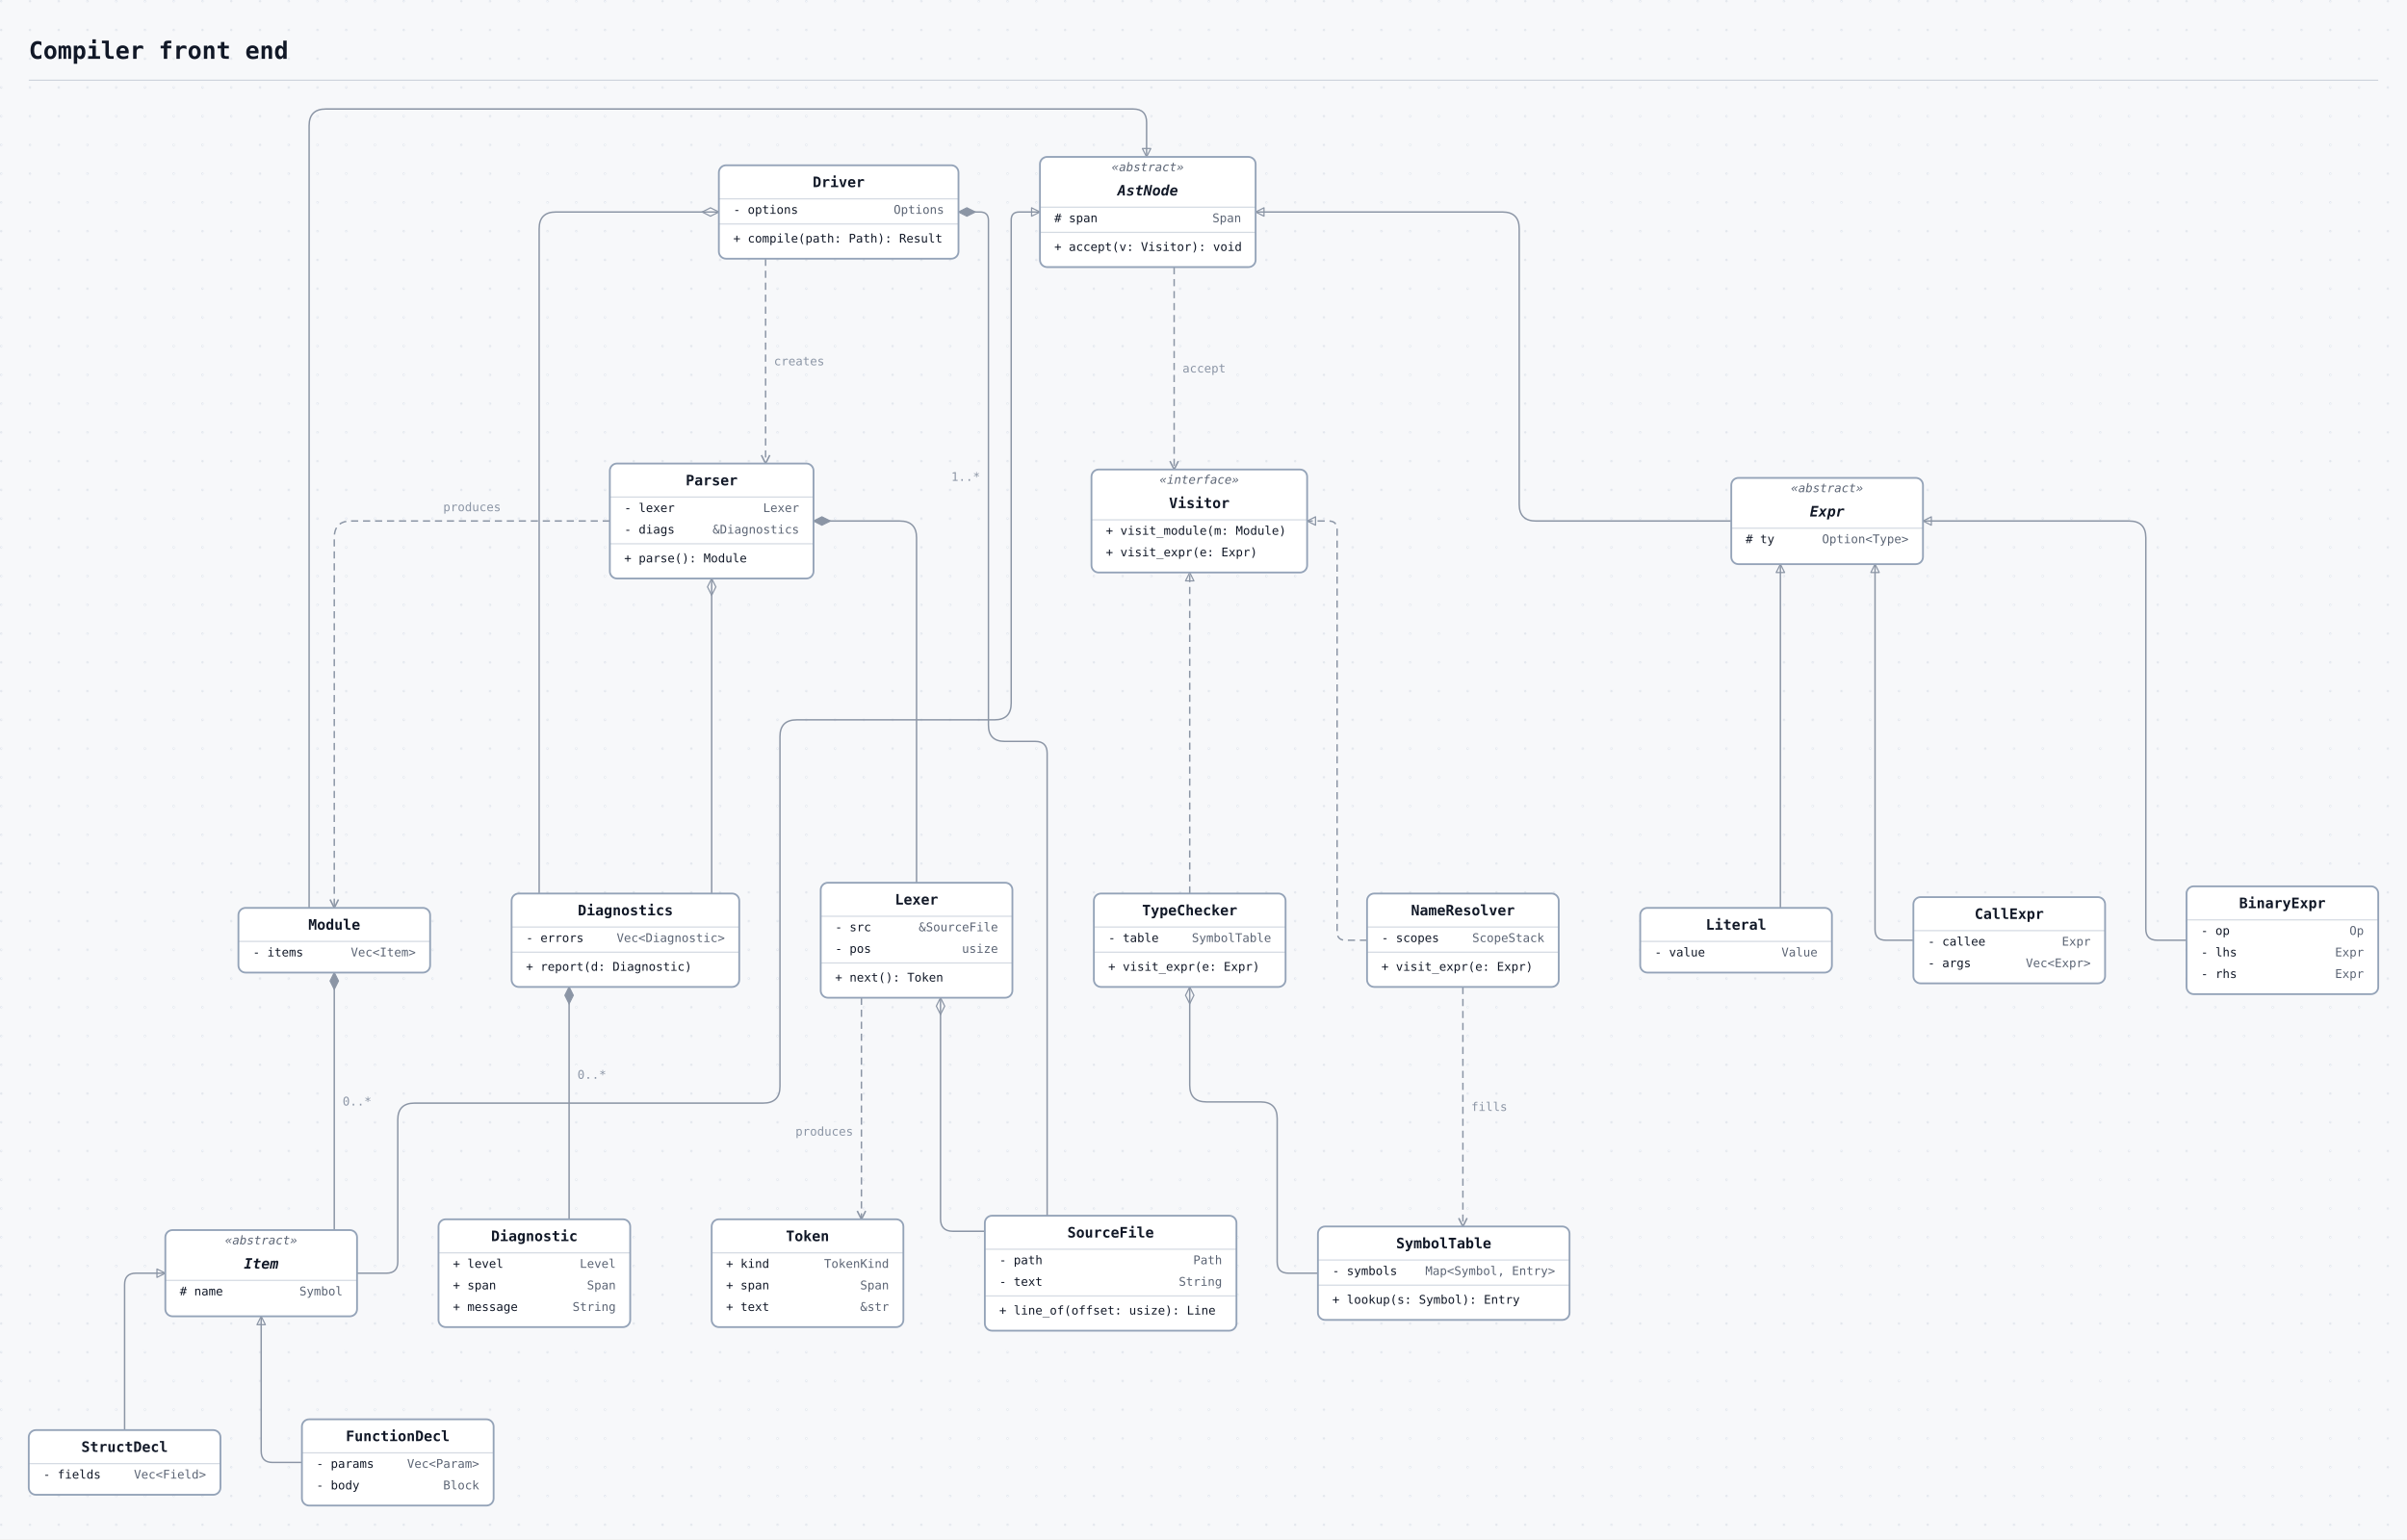
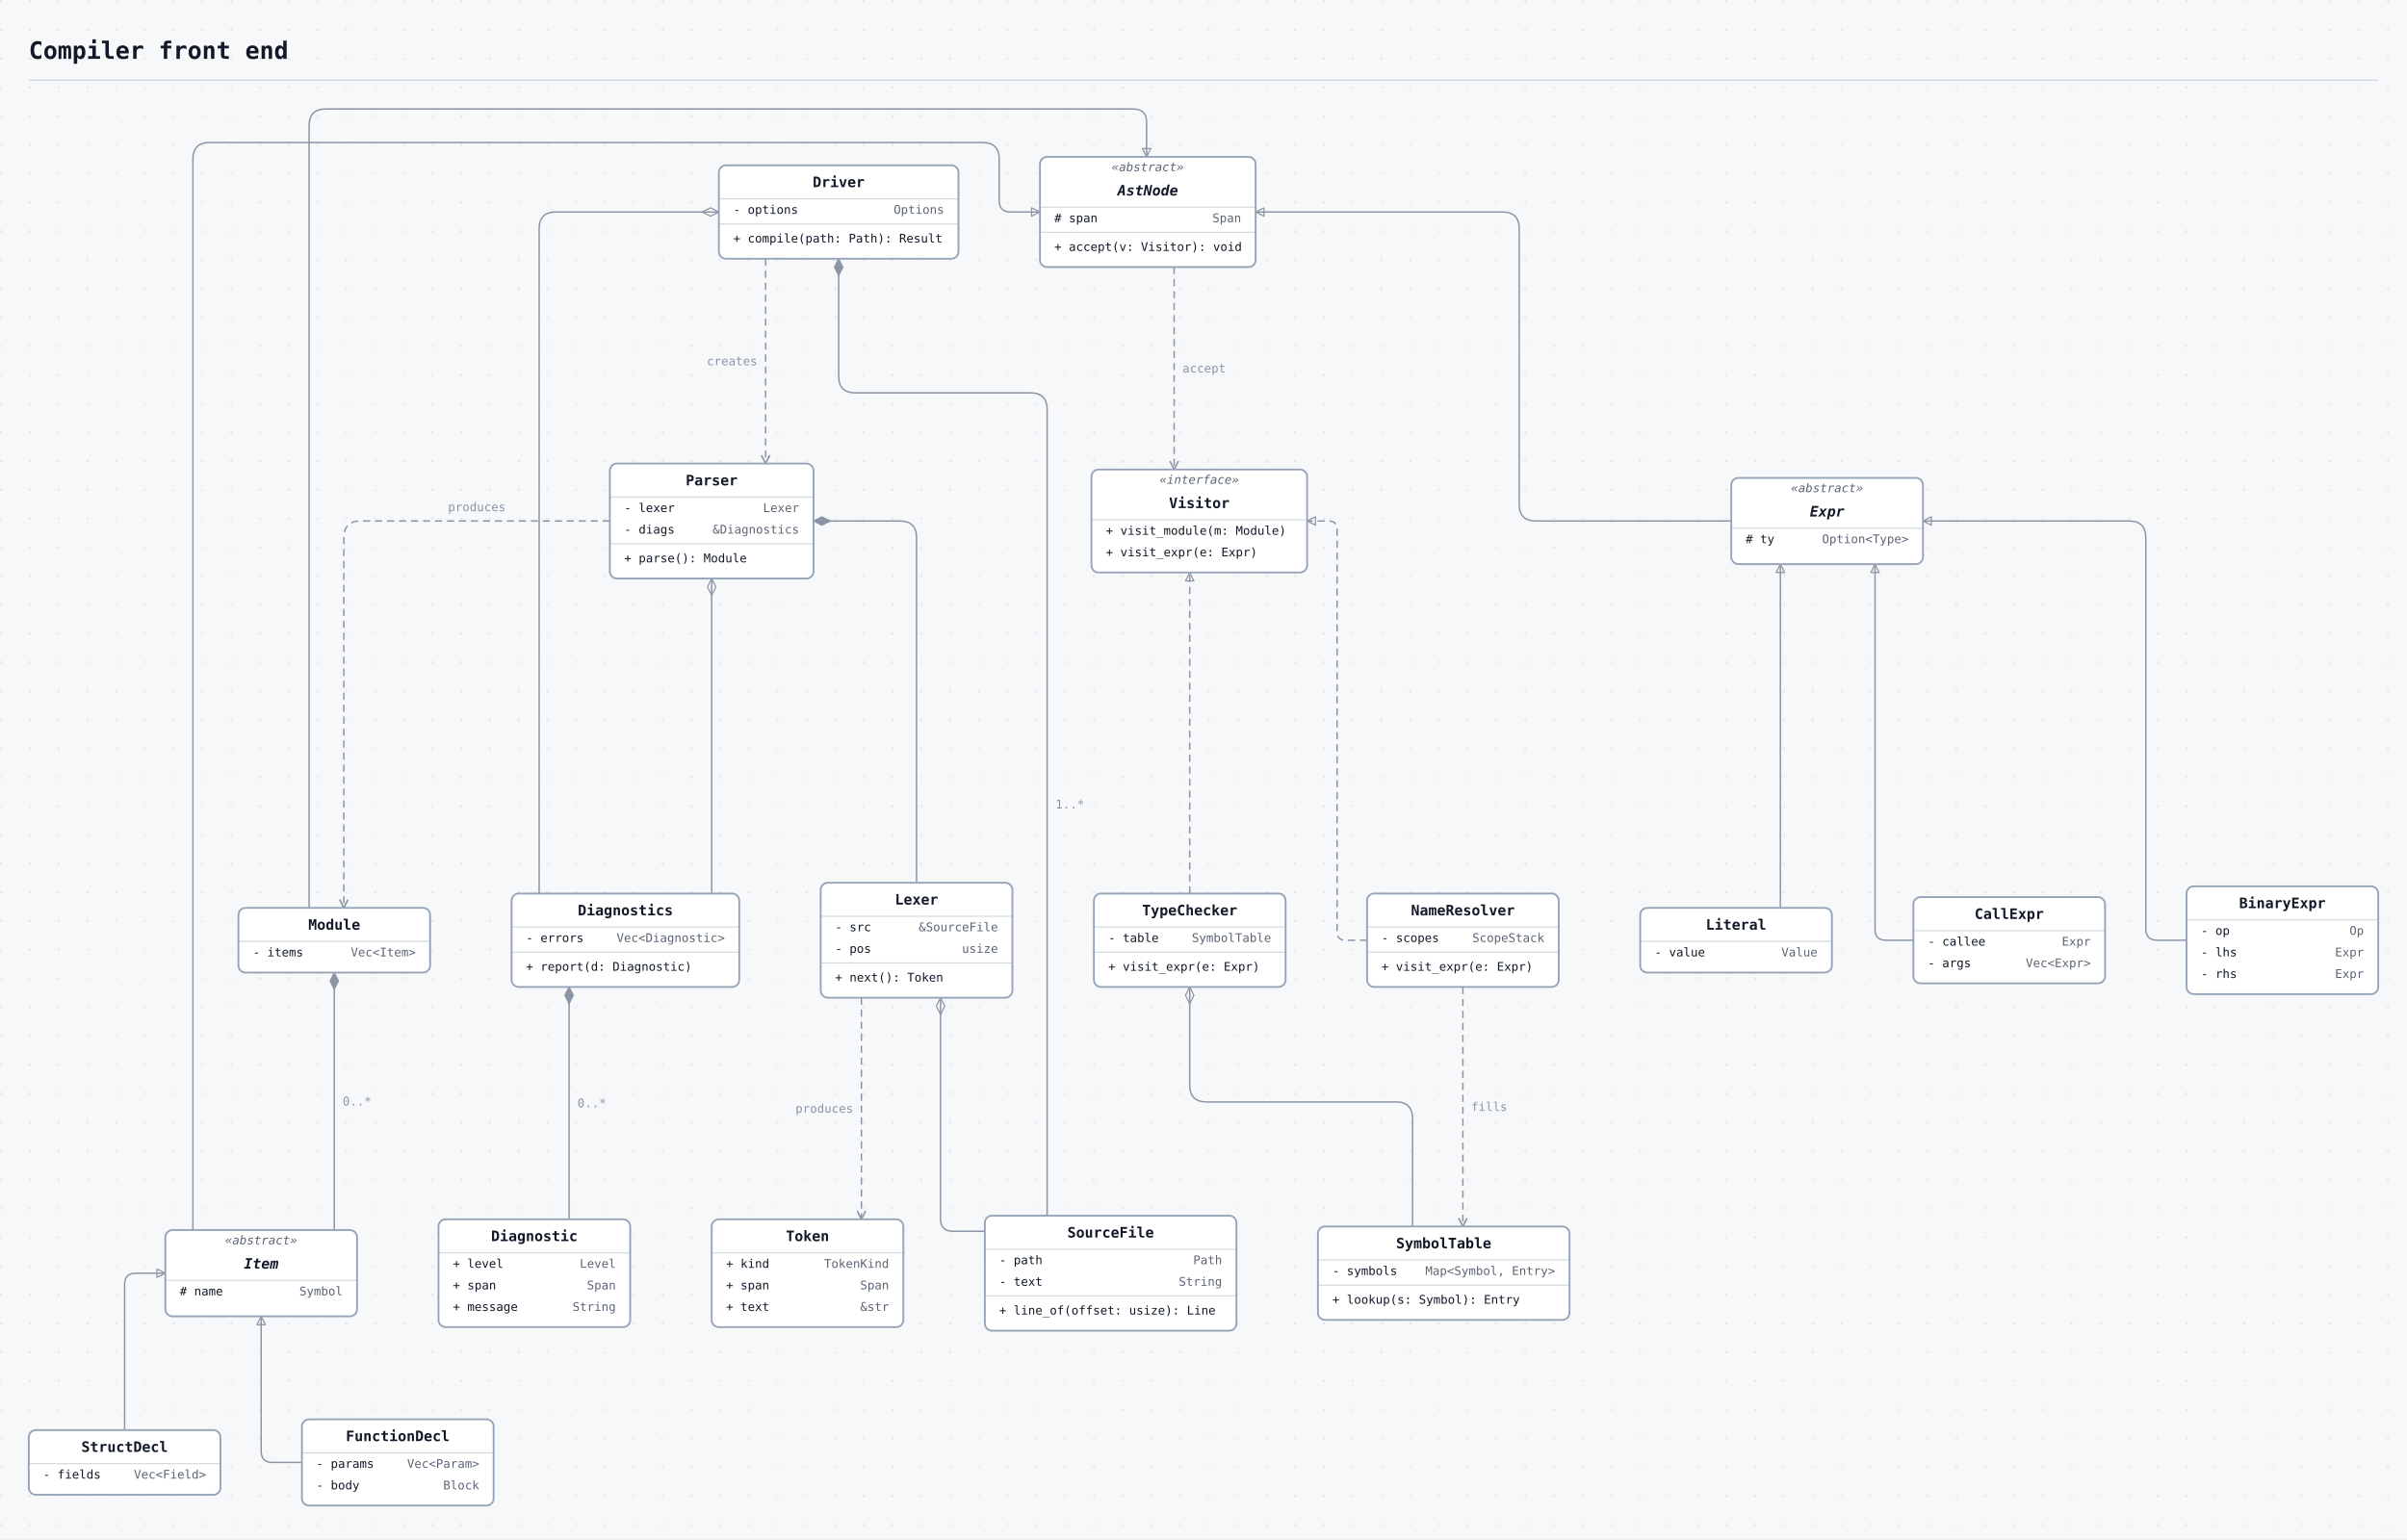
<svg xmlns="http://www.w3.org/2000/svg" version="1.1" width="2009" height="1285" viewBox="0 0 2009 1285" font-family="JetBrains Mono, ui-monospace, SFMono-Regular, Menlo, Consolas, monospace">
  <defs>
    <pattern id="canvas-grid" width="24" height="24" patternUnits="userSpaceOnUse">
      <circle cx="1" cy="1" r="1" fill="#e3e7ed" />
    </pattern>
    <marker id="marker-uml-triangle-3" viewBox="-1 -1 9 9" refX="7" refY="3.5" markerWidth="9" markerHeight="9" markerUnits="userSpaceOnUse" orient="auto-start-reverse">
      <path d="M0 0 L7 3.5 L0 7 Z" fill="none" stroke="#8b95a5" stroke-width="1" stroke-linejoin="round" />
    </marker>
    <marker id="marker-diamond-2" viewBox="-1 -1 16 9" refX="14" refY="3.5" markerWidth="16" markerHeight="9" markerUnits="userSpaceOnUse" orient="auto-start-reverse">
      <path d="M0 3.5 L7 0 L14 3.5 L7 7 Z" fill="none" stroke="#8b95a5" stroke-width="1" />
    </marker>
    <marker id="marker-diamond-0" viewBox="-1 -1 16 9" refX="14" refY="3.5" markerWidth="16" markerHeight="9" markerUnits="userSpaceOnUse" orient="auto-start-reverse">
      <path d="M0 3.5 L7 0 L14 3.5 L7 7 Z" fill="#8b95a5" stroke="#8b95a5" stroke-width="1" />
    </marker>
    <marker id="marker-open-1" viewBox="-1 -1 9 9" refX="7" refY="3.5" markerWidth="9" markerHeight="9" markerUnits="userSpaceOnUse" orient="auto-start-reverse">
      <path d="M0 0 L7 3.5 L0 7" fill="none" stroke="#8b95a5" stroke-width="1.3" stroke-linejoin="round" />
    </marker>
  </defs>
  <rect width="100%" height="100%" fill="#f7f8fa" />
  <rect width="100%" height="100%" fill="url(#canvas-grid)" />
  <text x="24.0" y="49.1" text-anchor="start" font-size="20" font-weight="bold" fill="#111827">Compiler front end</text>
-   <path d="M 800.0 177.0 L 818.0 177.0 Q 825.0 177.0 825.0 184.0 L 825.0 605.3 Q 825.0 619.0 838.7 619.0 L 864.1 619.0 Q 874.0 619.0 874.0 628.9 L 874.0 1015.0" fill="none" stroke="#8b95a5" stroke-width="1.2" marker-start="url(#marker-diamond-0)" />
+   <path d="M 700.0 216.0 L 700.0 314.0 Q 700.0 328.0 714.0 328.0 L 860.0 328.0 Q 874.0 328.0 874.0 342.0 L 874.0 1015.0" fill="none" stroke="#8b95a5" stroke-width="1.2" marker-start="url(#marker-diamond-0)" />
  <path d="M 639.0 216.0 L 639.0 387.0" fill="none" stroke="#8b95a5" stroke-width="1.2" stroke-dasharray="6 4" marker-end="url(#marker-open-1)" />
  <path d="M 600.0 177.0 L 464.0 177.0 Q 450.0 177.0 450.0 191.0 L 450.0 746.0" fill="none" stroke="#8b95a5" stroke-width="1.2" marker-start="url(#marker-diamond-2)" />
  <path d="M 785.0 833.0 L 785.0 1017.6 Q 785.0 1028.0 795.4 1028.0 L 822.0 1028.0" fill="none" stroke="#8b95a5" stroke-width="1.2" marker-start="url(#marker-diamond-2)" />
  <path d="M 719.0 833.0 L 719.0 1018.0" fill="none" stroke="#8b95a5" stroke-width="1.2" stroke-dasharray="6 4" marker-end="url(#marker-open-1)" />
  <path d="M 679.0 435.0 L 751.0 435.0 Q 765.0 435.0 765.0 449.0 L 765.0 737.0" fill="none" stroke="#8b95a5" stroke-width="1.2" marker-start="url(#marker-diamond-0)" />
-   <path d="M 509.0 435.0 L 293.0 435.0 Q 279.0 435.0 279.0 449.0 L 279.0 758.0" fill="none" stroke="#8b95a5" stroke-width="1.2" stroke-dasharray="6 4" marker-end="url(#marker-open-1)" />
+   <path d="M 509.0 435.0 L 301.0 435.0 Q 287.0 435.0 287.0 449.0 L 287.0 758.0" fill="none" stroke="#8b95a5" stroke-width="1.2" stroke-dasharray="6 4" marker-end="url(#marker-open-1)" />
  <path d="M 594.0 483.0 L 594.0 746.0" fill="none" stroke="#8b95a5" stroke-width="1.2" marker-start="url(#marker-diamond-2)" />
  <path d="M 258.0 758.0 L 258.0 105.0 Q 258.0 91.0 272.0 91.0 L 945.8 91.0 Q 957.0 91.0 957.0 102.2 L 957.0 131.0" fill="none" stroke="#8b95a5" stroke-width="1.2" marker-end="url(#marker-uml-triangle-3)" />
-   <path d="M 298.0 1063.0 L 322.5 1063.0 Q 332.0 1063.0 332.0 1053.5 L 332.0 935.0 Q 332.0 921.0 346.0 921.0 L 637.0 921.0 Q 651.0 921.0 651.0 907.0 L 651.0 615.0 Q 651.0 601.0 665.0 601.0 L 830.0 601.0 Q 844.0 601.0 844.0 587.0 L 844.0 183.7 Q 844.0 177.0 850.7 177.0 L 868.0 177.0" fill="none" stroke="#8b95a5" stroke-width="1.2" marker-end="url(#marker-uml-triangle-3)" />
+   <path d="M 161.0 1027.0 L 161.0 133.0 Q 161.0 119.0 175.0 119.0 L 820.0 119.0 Q 834.0 119.0 834.0 133.0 L 834.0 167.5 Q 834.0 177.0 843.5 177.0 L 868.0 177.0" fill="none" stroke="#8b95a5" stroke-width="1.2" marker-end="url(#marker-uml-triangle-3)" />
  <path d="M 1445.0 435.0 L 1282.0 435.0 Q 1268.0 435.0 1268.0 421.0 L 1268.0 191.0 Q 1268.0 177.0 1254.0 177.0 L 1048.0 177.0" fill="none" stroke="#8b95a5" stroke-width="1.2" marker-end="url(#marker-uml-triangle-3)" />
  <path d="M 252.0 1221.0 L 227.5 1221.0 Q 218.0 1221.0 218.0 1211.5 L 218.0 1099.0" fill="none" stroke="#8b95a5" stroke-width="1.2" marker-end="url(#marker-uml-triangle-3)" />
  <path d="M 104.0 1194.0 L 104.0 1072.5 Q 104.0 1063.0 113.5 1063.0 L 138.0 1063.0" fill="none" stroke="#8b95a5" stroke-width="1.2" marker-end="url(#marker-uml-triangle-3)" />
  <path d="M 1825.0 785.0 L 1800.5 785.0 Q 1791.0 785.0 1791.0 775.5 L 1791.0 449.0 Q 1791.0 435.0 1777.0 435.0 L 1605.0 435.0" fill="none" stroke="#8b95a5" stroke-width="1.2" marker-end="url(#marker-uml-triangle-3)" />
  <path d="M 1597.0 785.0 L 1574.0 785.0 Q 1565.0 785.0 1565.0 776.0 L 1565.0 471.0" fill="none" stroke="#8b95a5" stroke-width="1.2" marker-end="url(#marker-uml-triangle-3)" />
  <path d="M 1486.0 758.0 L 1486.0 471.0" fill="none" stroke="#8b95a5" stroke-width="1.2" marker-end="url(#marker-uml-triangle-3)" />
  <path d="M 279.0 812.0 L 279.0 1027.0" fill="none" stroke="#8b95a5" stroke-width="1.2" marker-start="url(#marker-diamond-0)" />
  <path d="M 1141.0 785.0 L 1123.0 785.0 Q 1116.0 785.0 1116.0 778.0 L 1116.0 442.0 Q 1116.0 435.0 1109.0 435.0 L 1091.0 435.0" fill="none" stroke="#8b95a5" stroke-width="1.2" stroke-dasharray="6 4" marker-end="url(#marker-uml-triangle-3)" />
  <path d="M 993.0 746.0 L 993.0 478.0" fill="none" stroke="#8b95a5" stroke-width="1.2" stroke-dasharray="6 4" marker-end="url(#marker-uml-triangle-3)" />
  <path d="M 980.0 223.0 L 980.0 392.0" fill="none" stroke="#8b95a5" stroke-width="1.2" stroke-dasharray="6 4" marker-end="url(#marker-open-1)" />
-   <path d="M 993.0 824.0 L 993.0 906.0 Q 993.0 920.0 1007.0 920.0 L 1052.0 920.0 Q 1066.0 920.0 1066.0 934.0 L 1066.0 1053.5 Q 1066.0 1063.0 1075.5 1063.0 L 1100.0 1063.0" fill="none" stroke="#8b95a5" stroke-width="1.2" marker-start="url(#marker-diamond-2)" />
+   <path d="M 993.0 824.0 L 993.0 906.0 Q 993.0 920.0 1007.0 920.0 L 1165.0 920.0 Q 1179.0 920.0 1179.0 934.0 L 1179.0 1024.0" fill="none" stroke="#8b95a5" stroke-width="1.2" marker-start="url(#marker-diamond-2)" />
  <path d="M 1221.0 824.0 L 1221.0 1024.0" fill="none" stroke="#8b95a5" stroke-width="1.2" stroke-dasharray="6 4" marker-end="url(#marker-open-1)" />
  <path d="M 475.0 824.0 L 475.0 1018.0" fill="none" stroke="#8b95a5" stroke-width="1.2" marker-start="url(#marker-diamond-0)" />
  <rect fill="#ffffff" fill-opacity="1.000" stroke="#94a3b8" stroke-width="1.5" x="600.0" y="138.0" width="200.0" height="78.0" rx="6.0" />
  <text x="700.0" y="156.2" text-anchor="middle" font-size="12" font-weight="bold" fill="#111827">Driver</text>
  <line x1="600.0" y1="166.0" x2="800.0" y2="166.0" stroke="#94a3b8" stroke-opacity="0.4" />
  <text x="612.0" y="178.5" text-anchor="start" font-family="JetBrains Mono, ui-monospace, Menlo, monospace" font-size="10" fill="#111827">- options</text>
  <text x="788.0" y="178.5" text-anchor="end" font-family="JetBrains Mono, ui-monospace, Menlo, monospace" font-size="10" fill="#5b6474">Options</text>
  <line x1="600.0" y1="187.0" x2="800.0" y2="187.0" stroke="#94a3b8" stroke-opacity="0.4" />
  <text x="612.0" y="202.5" text-anchor="start" font-family="JetBrains Mono, ui-monospace, Menlo, monospace" font-size="10" fill="#111827">+ compile(path: Path): Result</text>
  <rect fill="#ffffff" fill-opacity="1.000" stroke="#94a3b8" stroke-width="1.5" x="822.0" y="1015.0" width="210.0" height="96.0" rx="6.0" />
  <text x="927.0" y="1033.2" text-anchor="middle" font-size="12" font-weight="bold" fill="#111827">SourceFile</text>
  <line x1="822.0" y1="1043.0" x2="1032.0" y2="1043.0" stroke="#94a3b8" stroke-opacity="0.4" />
  <text x="834.0" y="1055.5" text-anchor="start" font-family="JetBrains Mono, ui-monospace, Menlo, monospace" font-size="10" fill="#111827">- path</text>
  <text x="1020.0" y="1055.5" text-anchor="end" font-family="JetBrains Mono, ui-monospace, Menlo, monospace" font-size="10" fill="#5b6474">Path</text>
  <text x="834.0" y="1073.5" text-anchor="start" font-family="JetBrains Mono, ui-monospace, Menlo, monospace" font-size="10" fill="#111827">- text</text>
  <text x="1020.0" y="1073.5" text-anchor="end" font-family="JetBrains Mono, ui-monospace, Menlo, monospace" font-size="10" fill="#5b6474">String</text>
  <line x1="822.0" y1="1082.0" x2="1032.0" y2="1082.0" stroke="#94a3b8" stroke-opacity="0.4" />
  <text x="834.0" y="1097.5" text-anchor="start" font-family="JetBrains Mono, ui-monospace, Menlo, monospace" font-size="10" fill="#111827">+ line_of(offset: usize): Line</text>
  <rect fill="#ffffff" fill-opacity="1.000" stroke="#94a3b8" stroke-width="1.5" x="685.0" y="737.0" width="160.0" height="96.0" rx="6.0" />
  <text x="765.0" y="755.2" text-anchor="middle" font-size="12" font-weight="bold" fill="#111827">Lexer</text>
  <line x1="685.0" y1="765.0" x2="845.0" y2="765.0" stroke="#94a3b8" stroke-opacity="0.4" />
  <text x="697.0" y="777.5" text-anchor="start" font-family="JetBrains Mono, ui-monospace, Menlo, monospace" font-size="10" fill="#111827">- src</text>
  <text x="833.0" y="777.5" text-anchor="end" font-family="JetBrains Mono, ui-monospace, Menlo, monospace" font-size="10" fill="#5b6474">&amp;SourceFile</text>
  <text x="697.0" y="795.5" text-anchor="start" font-family="JetBrains Mono, ui-monospace, Menlo, monospace" font-size="10" fill="#111827">- pos</text>
  <text x="833.0" y="795.5" text-anchor="end" font-family="JetBrains Mono, ui-monospace, Menlo, monospace" font-size="10" fill="#5b6474">usize</text>
  <line x1="685.0" y1="804.0" x2="845.0" y2="804.0" stroke="#94a3b8" stroke-opacity="0.4" />
  <text x="697.0" y="819.5" text-anchor="start" font-family="JetBrains Mono, ui-monospace, Menlo, monospace" font-size="10" fill="#111827">+ next(): Token</text>
  <rect fill="#ffffff" fill-opacity="1.000" stroke="#94a3b8" stroke-width="1.5" x="594.0" y="1018.0" width="160.0" height="90.0" rx="6.0" />
  <text x="674.0" y="1036.2" text-anchor="middle" font-size="12" font-weight="bold" fill="#111827">Token</text>
  <line x1="594.0" y1="1046.0" x2="754.0" y2="1046.0" stroke="#94a3b8" stroke-opacity="0.4" />
  <text x="606.0" y="1058.5" text-anchor="start" font-family="JetBrains Mono, ui-monospace, Menlo, monospace" font-size="10" fill="#111827">+ kind</text>
  <text x="742.0" y="1058.5" text-anchor="end" font-family="JetBrains Mono, ui-monospace, Menlo, monospace" font-size="10" fill="#5b6474">TokenKind</text>
  <text x="606.0" y="1076.5" text-anchor="start" font-family="JetBrains Mono, ui-monospace, Menlo, monospace" font-size="10" fill="#111827">+ span</text>
  <text x="742.0" y="1076.5" text-anchor="end" font-family="JetBrains Mono, ui-monospace, Menlo, monospace" font-size="10" fill="#5b6474">Span</text>
  <text x="606.0" y="1094.5" text-anchor="start" font-family="JetBrains Mono, ui-monospace, Menlo, monospace" font-size="10" fill="#111827">+ text</text>
  <text x="742.0" y="1094.5" text-anchor="end" font-family="JetBrains Mono, ui-monospace, Menlo, monospace" font-size="10" fill="#5b6474">&amp;str</text>
  <rect fill="#ffffff" fill-opacity="1.000" stroke="#94a3b8" stroke-width="1.5" x="509.0" y="387.0" width="170.0" height="96.0" rx="6.0" />
  <text x="594.0" y="405.2" text-anchor="middle" font-size="12" font-weight="bold" fill="#111827">Parser</text>
  <line x1="509.0" y1="415.0" x2="679.0" y2="415.0" stroke="#94a3b8" stroke-opacity="0.4" />
  <text x="521.0" y="427.5" text-anchor="start" font-family="JetBrains Mono, ui-monospace, Menlo, monospace" font-size="10" fill="#111827">- lexer</text>
  <text x="667.0" y="427.5" text-anchor="end" font-family="JetBrains Mono, ui-monospace, Menlo, monospace" font-size="10" fill="#5b6474">Lexer</text>
  <text x="521.0" y="445.5" text-anchor="start" font-family="JetBrains Mono, ui-monospace, Menlo, monospace" font-size="10" fill="#111827">- diags</text>
  <text x="667.0" y="445.5" text-anchor="end" font-family="JetBrains Mono, ui-monospace, Menlo, monospace" font-size="10" fill="#5b6474">&amp;Diagnostics</text>
  <line x1="509.0" y1="454.0" x2="679.0" y2="454.0" stroke="#94a3b8" stroke-opacity="0.4" />
  <text x="521.0" y="469.5" text-anchor="start" font-family="JetBrains Mono, ui-monospace, Menlo, monospace" font-size="10" fill="#111827">+ parse(): Module</text>
  <rect fill="#ffffff" fill-opacity="1.000" stroke="#94a3b8" stroke-width="1.5" x="868.0" y="131.0" width="180.0" height="92.0" rx="6.0" />
  <text x="958.0" y="142.9" text-anchor="middle" font-size="10" font-style="italic" fill="#5b6474">«abstract»</text>
  <text x="958.0" y="163.2" text-anchor="middle" font-size="12" font-weight="bold" fill="#111827" font-style="italic">AstNode</text>
  <line x1="868.0" y1="173.0" x2="1048.0" y2="173.0" stroke="#94a3b8" stroke-opacity="0.4" />
  <text x="880.0" y="185.5" text-anchor="start" font-family="JetBrains Mono, ui-monospace, Menlo, monospace" font-size="10" fill="#111827"># span</text>
  <text x="1036.0" y="185.5" text-anchor="end" font-family="JetBrains Mono, ui-monospace, Menlo, monospace" font-size="10" fill="#5b6474">Span</text>
  <line x1="868.0" y1="194.0" x2="1048.0" y2="194.0" stroke="#94a3b8" stroke-opacity="0.4" />
  <text x="880.0" y="209.5" text-anchor="start" font-family="JetBrains Mono, ui-monospace, Menlo, monospace" font-size="10" fill="#111827">+ accept(v: Visitor): void</text>
  <rect fill="#ffffff" fill-opacity="1.000" stroke="#94a3b8" stroke-width="1.5" x="199.0" y="758.0" width="160.0" height="54.0" rx="6.0" />
  <text x="279.0" y="776.2" text-anchor="middle" font-size="12" font-weight="bold" fill="#111827">Module</text>
  <line x1="199.0" y1="786.0" x2="359.0" y2="786.0" stroke="#94a3b8" stroke-opacity="0.4" />
  <text x="211.0" y="798.5" text-anchor="start" font-family="JetBrains Mono, ui-monospace, Menlo, monospace" font-size="10" fill="#111827">- items</text>
  <text x="347.0" y="798.5" text-anchor="end" font-family="JetBrains Mono, ui-monospace, Menlo, monospace" font-size="10" fill="#5b6474">Vec&lt;Item&gt;</text>
  <rect fill="#ffffff" fill-opacity="1.000" stroke="#94a3b8" stroke-width="1.5" x="138.0" y="1027.0" width="160.0" height="72.0" rx="6.0" />
  <text x="218.0" y="1038.9" text-anchor="middle" font-size="10" font-style="italic" fill="#5b6474">«abstract»</text>
  <text x="218.0" y="1059.2" text-anchor="middle" font-size="12" font-weight="bold" fill="#111827" font-style="italic">Item</text>
  <line x1="138.0" y1="1069.0" x2="298.0" y2="1069.0" stroke="#94a3b8" stroke-opacity="0.4" />
  <text x="150.0" y="1081.5" text-anchor="start" font-family="JetBrains Mono, ui-monospace, Menlo, monospace" font-size="10" fill="#111827"># name</text>
  <text x="286.0" y="1081.5" text-anchor="end" font-family="JetBrains Mono, ui-monospace, Menlo, monospace" font-size="10" fill="#5b6474">Symbol</text>
  <rect fill="#ffffff" fill-opacity="1.000" stroke="#94a3b8" stroke-width="1.5" x="252.0" y="1185.0" width="160.0" height="72.0" rx="6.0" />
  <text x="332.0" y="1203.2" text-anchor="middle" font-size="12" font-weight="bold" fill="#111827">FunctionDecl</text>
  <line x1="252.0" y1="1213.0" x2="412.0" y2="1213.0" stroke="#94a3b8" stroke-opacity="0.4" />
  <text x="264.0" y="1225.5" text-anchor="start" font-family="JetBrains Mono, ui-monospace, Menlo, monospace" font-size="10" fill="#111827">- params</text>
  <text x="400.0" y="1225.5" text-anchor="end" font-family="JetBrains Mono, ui-monospace, Menlo, monospace" font-size="10" fill="#5b6474">Vec&lt;Param&gt;</text>
  <text x="264.0" y="1243.5" text-anchor="start" font-family="JetBrains Mono, ui-monospace, Menlo, monospace" font-size="10" fill="#111827">- body</text>
  <text x="400.0" y="1243.5" text-anchor="end" font-family="JetBrains Mono, ui-monospace, Menlo, monospace" font-size="10" fill="#5b6474">Block</text>
  <rect fill="#ffffff" fill-opacity="1.000" stroke="#94a3b8" stroke-width="1.5" x="24.0" y="1194.0" width="160.0" height="54.0" rx="6.0" />
  <text x="104.0" y="1212.2" text-anchor="middle" font-size="12" font-weight="bold" fill="#111827">StructDecl</text>
  <line x1="24.0" y1="1222.0" x2="184.0" y2="1222.0" stroke="#94a3b8" stroke-opacity="0.4" />
  <text x="36.0" y="1234.5" text-anchor="start" font-family="JetBrains Mono, ui-monospace, Menlo, monospace" font-size="10" fill="#111827">- fields</text>
  <text x="172.0" y="1234.5" text-anchor="end" font-family="JetBrains Mono, ui-monospace, Menlo, monospace" font-size="10" fill="#5b6474">Vec&lt;Field&gt;</text>
  <rect fill="#ffffff" fill-opacity="1.000" stroke="#94a3b8" stroke-width="1.5" x="1445.0" y="399.0" width="160.0" height="72.0" rx="6.0" />
  <text x="1525.0" y="410.9" text-anchor="middle" font-size="10" font-style="italic" fill="#5b6474">«abstract»</text>
  <text x="1525.0" y="431.2" text-anchor="middle" font-size="12" font-weight="bold" fill="#111827" font-style="italic">Expr</text>
  <line x1="1445.0" y1="441.0" x2="1605.0" y2="441.0" stroke="#94a3b8" stroke-opacity="0.4" />
  <text x="1457.0" y="453.5" text-anchor="start" font-family="JetBrains Mono, ui-monospace, Menlo, monospace" font-size="10" fill="#111827"># ty</text>
  <text x="1593.0" y="453.5" text-anchor="end" font-family="JetBrains Mono, ui-monospace, Menlo, monospace" font-size="10" fill="#5b6474">Option&lt;Type&gt;</text>
  <rect fill="#ffffff" fill-opacity="1.000" stroke="#94a3b8" stroke-width="1.5" x="1825.0" y="740.0" width="160.0" height="90.0" rx="6.0" />
  <text x="1905.0" y="758.2" text-anchor="middle" font-size="12" font-weight="bold" fill="#111827">BinaryExpr</text>
  <line x1="1825.0" y1="768.0" x2="1985.0" y2="768.0" stroke="#94a3b8" stroke-opacity="0.4" />
  <text x="1837.0" y="780.5" text-anchor="start" font-family="JetBrains Mono, ui-monospace, Menlo, monospace" font-size="10" fill="#111827">- op</text>
  <text x="1973.0" y="780.5" text-anchor="end" font-family="JetBrains Mono, ui-monospace, Menlo, monospace" font-size="10" fill="#5b6474">Op</text>
  <text x="1837.0" y="798.5" text-anchor="start" font-family="JetBrains Mono, ui-monospace, Menlo, monospace" font-size="10" fill="#111827">- lhs</text>
  <text x="1973.0" y="798.5" text-anchor="end" font-family="JetBrains Mono, ui-monospace, Menlo, monospace" font-size="10" fill="#5b6474">Expr</text>
  <text x="1837.0" y="816.5" text-anchor="start" font-family="JetBrains Mono, ui-monospace, Menlo, monospace" font-size="10" fill="#111827">- rhs</text>
  <text x="1973.0" y="816.5" text-anchor="end" font-family="JetBrains Mono, ui-monospace, Menlo, monospace" font-size="10" fill="#5b6474">Expr</text>
  <rect fill="#ffffff" fill-opacity="1.000" stroke="#94a3b8" stroke-width="1.5" x="1597.0" y="749.0" width="160.0" height="72.0" rx="6.0" />
  <text x="1677.0" y="767.2" text-anchor="middle" font-size="12" font-weight="bold" fill="#111827">CallExpr</text>
  <line x1="1597.0" y1="777.0" x2="1757.0" y2="777.0" stroke="#94a3b8" stroke-opacity="0.4" />
  <text x="1609.0" y="789.5" text-anchor="start" font-family="JetBrains Mono, ui-monospace, Menlo, monospace" font-size="10" fill="#111827">- callee</text>
  <text x="1745.0" y="789.5" text-anchor="end" font-family="JetBrains Mono, ui-monospace, Menlo, monospace" font-size="10" fill="#5b6474">Expr</text>
  <text x="1609.0" y="807.5" text-anchor="start" font-family="JetBrains Mono, ui-monospace, Menlo, monospace" font-size="10" fill="#111827">- args</text>
  <text x="1745.0" y="807.5" text-anchor="end" font-family="JetBrains Mono, ui-monospace, Menlo, monospace" font-size="10" fill="#5b6474">Vec&lt;Expr&gt;</text>
  <rect fill="#ffffff" fill-opacity="1.000" stroke="#94a3b8" stroke-width="1.5" x="1369.0" y="758.0" width="160.0" height="54.0" rx="6.0" />
  <text x="1449.0" y="776.2" text-anchor="middle" font-size="12" font-weight="bold" fill="#111827">Literal</text>
  <line x1="1369.0" y1="786.0" x2="1529.0" y2="786.0" stroke="#94a3b8" stroke-opacity="0.4" />
  <text x="1381.0" y="798.5" text-anchor="start" font-family="JetBrains Mono, ui-monospace, Menlo, monospace" font-size="10" fill="#111827">- value</text>
  <text x="1517.0" y="798.5" text-anchor="end" font-family="JetBrains Mono, ui-monospace, Menlo, monospace" font-size="10" fill="#5b6474">Value</text>
  <rect fill="#ffffff" fill-opacity="1.000" stroke="#94a3b8" stroke-width="1.5" x="911.0" y="392.0" width="180.0" height="86.0" rx="6.0" />
  <text x="1001.0" y="403.9" text-anchor="middle" font-size="10" font-style="italic" fill="#5b6474">«interface»</text>
  <text x="1001.0" y="424.2" text-anchor="middle" font-size="12" font-weight="bold" fill="#111827">Visitor</text>
  <line x1="911.0" y1="434.0" x2="1091.0" y2="434.0" stroke="#94a3b8" stroke-opacity="0.4" />
  <text x="923.0" y="446.5" text-anchor="start" font-family="JetBrains Mono, ui-monospace, Menlo, monospace" font-size="10" fill="#111827">+ visit_module(m: Module)</text>
  <text x="923.0" y="464.5" text-anchor="start" font-family="JetBrains Mono, ui-monospace, Menlo, monospace" font-size="10" fill="#111827">+ visit_expr(e: Expr)</text>
  <rect fill="#ffffff" fill-opacity="1.000" stroke="#94a3b8" stroke-width="1.5" x="1141.0" y="746.0" width="160.0" height="78.0" rx="6.0" />
  <text x="1221.0" y="764.2" text-anchor="middle" font-size="12" font-weight="bold" fill="#111827">NameResolver</text>
  <line x1="1141.0" y1="774.0" x2="1301.0" y2="774.0" stroke="#94a3b8" stroke-opacity="0.4" />
  <text x="1153.0" y="786.5" text-anchor="start" font-family="JetBrains Mono, ui-monospace, Menlo, monospace" font-size="10" fill="#111827">- scopes</text>
  <text x="1289.0" y="786.5" text-anchor="end" font-family="JetBrains Mono, ui-monospace, Menlo, monospace" font-size="10" fill="#5b6474">ScopeStack</text>
  <line x1="1141.0" y1="795.0" x2="1301.0" y2="795.0" stroke="#94a3b8" stroke-opacity="0.4" />
  <text x="1153.0" y="810.5" text-anchor="start" font-family="JetBrains Mono, ui-monospace, Menlo, monospace" font-size="10" fill="#111827">+ visit_expr(e: Expr)</text>
  <rect fill="#ffffff" fill-opacity="1.000" stroke="#94a3b8" stroke-width="1.5" x="913.0" y="746.0" width="160.0" height="78.0" rx="6.0" />
  <text x="993.0" y="764.2" text-anchor="middle" font-size="12" font-weight="bold" fill="#111827">TypeChecker</text>
  <line x1="913.0" y1="774.0" x2="1073.0" y2="774.0" stroke="#94a3b8" stroke-opacity="0.4" />
  <text x="925.0" y="786.5" text-anchor="start" font-family="JetBrains Mono, ui-monospace, Menlo, monospace" font-size="10" fill="#111827">- table</text>
  <text x="1061.0" y="786.5" text-anchor="end" font-family="JetBrains Mono, ui-monospace, Menlo, monospace" font-size="10" fill="#5b6474">SymbolTable</text>
  <line x1="913.0" y1="795.0" x2="1073.0" y2="795.0" stroke="#94a3b8" stroke-opacity="0.4" />
  <text x="925.0" y="810.5" text-anchor="start" font-family="JetBrains Mono, ui-monospace, Menlo, monospace" font-size="10" fill="#111827">+ visit_expr(e: Expr)</text>
  <rect fill="#ffffff" fill-opacity="1.000" stroke="#94a3b8" stroke-width="1.5" x="1100.0" y="1024.0" width="210.0" height="78.0" rx="6.0" />
  <text x="1205.0" y="1042.2" text-anchor="middle" font-size="12" font-weight="bold" fill="#111827">SymbolTable</text>
  <line x1="1100.0" y1="1052.0" x2="1310.0" y2="1052.0" stroke="#94a3b8" stroke-opacity="0.4" />
  <text x="1112.0" y="1064.5" text-anchor="start" font-family="JetBrains Mono, ui-monospace, Menlo, monospace" font-size="10" fill="#111827">- symbols</text>
  <text x="1298.0" y="1064.5" text-anchor="end" font-family="JetBrains Mono, ui-monospace, Menlo, monospace" font-size="10" fill="#5b6474">Map&lt;Symbol, Entry&gt;</text>
  <line x1="1100.0" y1="1073.0" x2="1310.0" y2="1073.0" stroke="#94a3b8" stroke-opacity="0.4" />
  <text x="1112.0" y="1088.5" text-anchor="start" font-family="JetBrains Mono, ui-monospace, Menlo, monospace" font-size="10" fill="#111827">+ lookup(s: Symbol): Entry</text>
  <rect fill="#ffffff" fill-opacity="1.000" stroke="#94a3b8" stroke-width="1.5" x="427.0" y="746.0" width="190.0" height="78.0" rx="6.0" />
  <text x="522.0" y="764.2" text-anchor="middle" font-size="12" font-weight="bold" fill="#111827">Diagnostics</text>
  <line x1="427.0" y1="774.0" x2="617.0" y2="774.0" stroke="#94a3b8" stroke-opacity="0.4" />
  <text x="439.0" y="786.5" text-anchor="start" font-family="JetBrains Mono, ui-monospace, Menlo, monospace" font-size="10" fill="#111827">- errors</text>
  <text x="605.0" y="786.5" text-anchor="end" font-family="JetBrains Mono, ui-monospace, Menlo, monospace" font-size="10" fill="#5b6474">Vec&lt;Diagnostic&gt;</text>
  <line x1="427.0" y1="795.0" x2="617.0" y2="795.0" stroke="#94a3b8" stroke-opacity="0.4" />
  <text x="439.0" y="810.5" text-anchor="start" font-family="JetBrains Mono, ui-monospace, Menlo, monospace" font-size="10" fill="#111827">+ report(d: Diagnostic)</text>
  <rect fill="#ffffff" fill-opacity="1.000" stroke="#94a3b8" stroke-width="1.5" x="366.0" y="1018.0" width="160.0" height="90.0" rx="6.0" />
  <text x="446.0" y="1036.2" text-anchor="middle" font-size="12" font-weight="bold" fill="#111827">Diagnostic</text>
  <line x1="366.0" y1="1046.0" x2="526.0" y2="1046.0" stroke="#94a3b8" stroke-opacity="0.4" />
  <text x="378.0" y="1058.5" text-anchor="start" font-family="JetBrains Mono, ui-monospace, Menlo, monospace" font-size="10" fill="#111827">+ level</text>
  <text x="514.0" y="1058.5" text-anchor="end" font-family="JetBrains Mono, ui-monospace, Menlo, monospace" font-size="10" fill="#5b6474">Level</text>
  <text x="378.0" y="1076.5" text-anchor="start" font-family="JetBrains Mono, ui-monospace, Menlo, monospace" font-size="10" fill="#111827">+ span</text>
  <text x="514.0" y="1076.5" text-anchor="end" font-family="JetBrains Mono, ui-monospace, Menlo, monospace" font-size="10" fill="#5b6474">Span</text>
  <text x="378.0" y="1094.5" text-anchor="start" font-family="JetBrains Mono, ui-monospace, Menlo, monospace" font-size="10" fill="#111827">+ message</text>
  <text x="514.0" y="1094.5" text-anchor="end" font-family="JetBrains Mono, ui-monospace, Menlo, monospace" font-size="10" fill="#5b6474">String</text>
-   <rect x="791.0" y="390.2" width="30.0" height="15.5" rx="2" fill="#f7f8fa" />
-   <text x="806.0" y="401.5" text-anchor="middle" font-size="10" fill="#8b95a5">1..*</text>
-   <rect x="643.0" y="293.8" width="48.0" height="15.5" rx="2" fill="#f7f8fa" />
-   <text x="667.0" y="305.0" text-anchor="middle" font-size="10" fill="#8b95a5">creates</text>
-   <rect x="661.0" y="936.9" width="54.0" height="15.5" rx="2" fill="#f7f8fa" />
-   <text x="688.0" y="948.1" text-anchor="middle" font-size="10" fill="#8b95a5">produces</text>
-   <rect x="367.0" y="415.5" width="54.0" height="15.5" rx="2" fill="#f7f8fa" />
-   <text x="394.0" y="426.8" text-anchor="middle" font-size="10" fill="#8b95a5">produces</text>
+   <rect x="878.0" y="663.8" width="30.0" height="15.5" rx="2" fill="#f7f8fa" />
+   <text x="893.0" y="675.0" text-anchor="middle" font-size="10" fill="#8b95a5">1..*</text>
+   <rect x="587.0" y="293.8" width="48.0" height="15.5" rx="2" fill="#f7f8fa" />
+   <text x="611.0" y="305.0" text-anchor="middle" font-size="10" fill="#8b95a5">creates</text>
+   <rect x="661.0" y="917.8" width="54.0" height="15.5" rx="2" fill="#f7f8fa" />
+   <text x="688.0" y="929.0" text-anchor="middle" font-size="10" fill="#8b95a5">produces</text>
+   <rect x="371.0" y="415.5" width="54.0" height="15.5" rx="2" fill="#f7f8fa" />
+   <text x="398.0" y="426.8" text-anchor="middle" font-size="10" fill="#8b95a5">produces</text>
  <rect x="283.0" y="911.8" width="30.0" height="15.5" rx="2" fill="#f7f8fa" />
  <text x="298.0" y="923.0" text-anchor="middle" font-size="10" fill="#8b95a5">0..*</text>
  <rect x="984.0" y="299.8" width="42.0" height="15.5" rx="2" fill="#f7f8fa" />
  <text x="1005.0" y="311.0" text-anchor="middle" font-size="10" fill="#8b95a5">accept</text>
  <rect x="1225.0" y="916.2" width="36.0" height="15.5" rx="2" fill="#f7f8fa" />
  <text x="1243.0" y="927.5" text-anchor="middle" font-size="10" fill="#8b95a5">fills</text>
-   <rect x="479.0" y="889.4" width="30.0" height="15.5" rx="2" fill="#f7f8fa" />
-   <text x="494.0" y="900.7" text-anchor="middle" font-size="10" fill="#8b95a5">0..*</text>
+   <rect x="479.0" y="913.2" width="30.0" height="15.5" rx="2" fill="#f7f8fa" />
+   <text x="494.0" y="924.5" text-anchor="middle" font-size="10" fill="#8b95a5">0..*</text>
  <line x1="24.0" y1="67.0" x2="1985.0" y2="67.0" stroke="#d0d5de" stroke-width="1" />
</svg>
